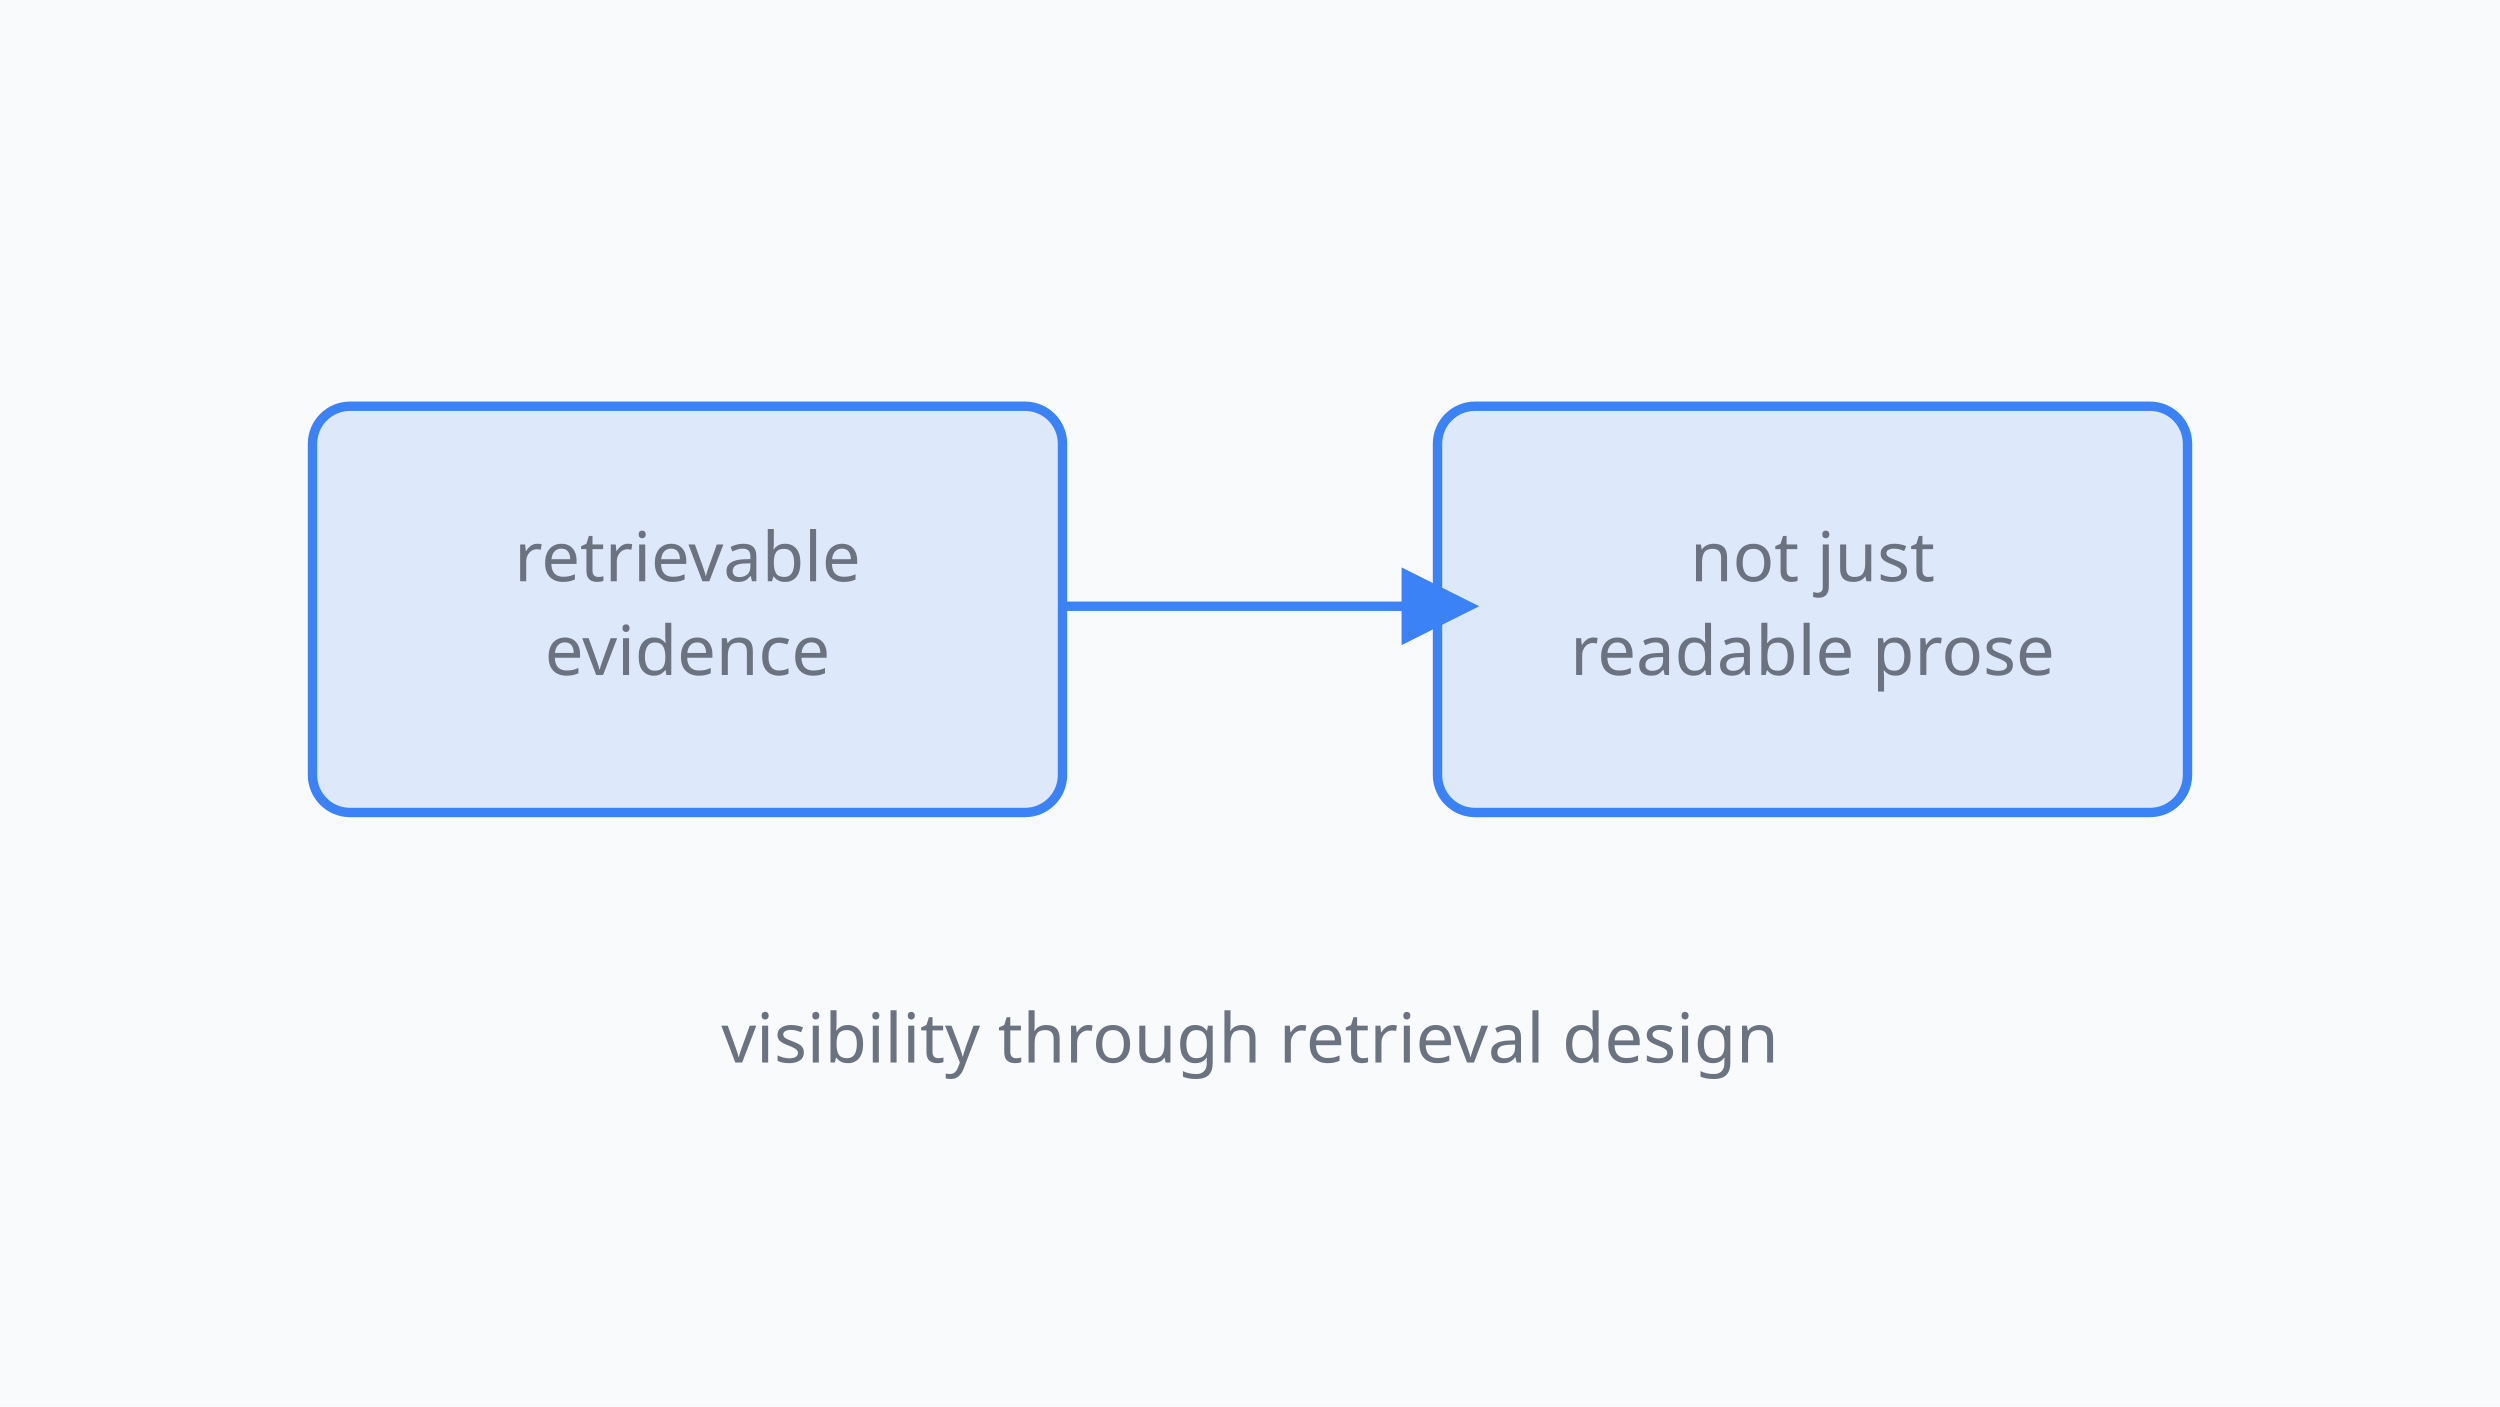
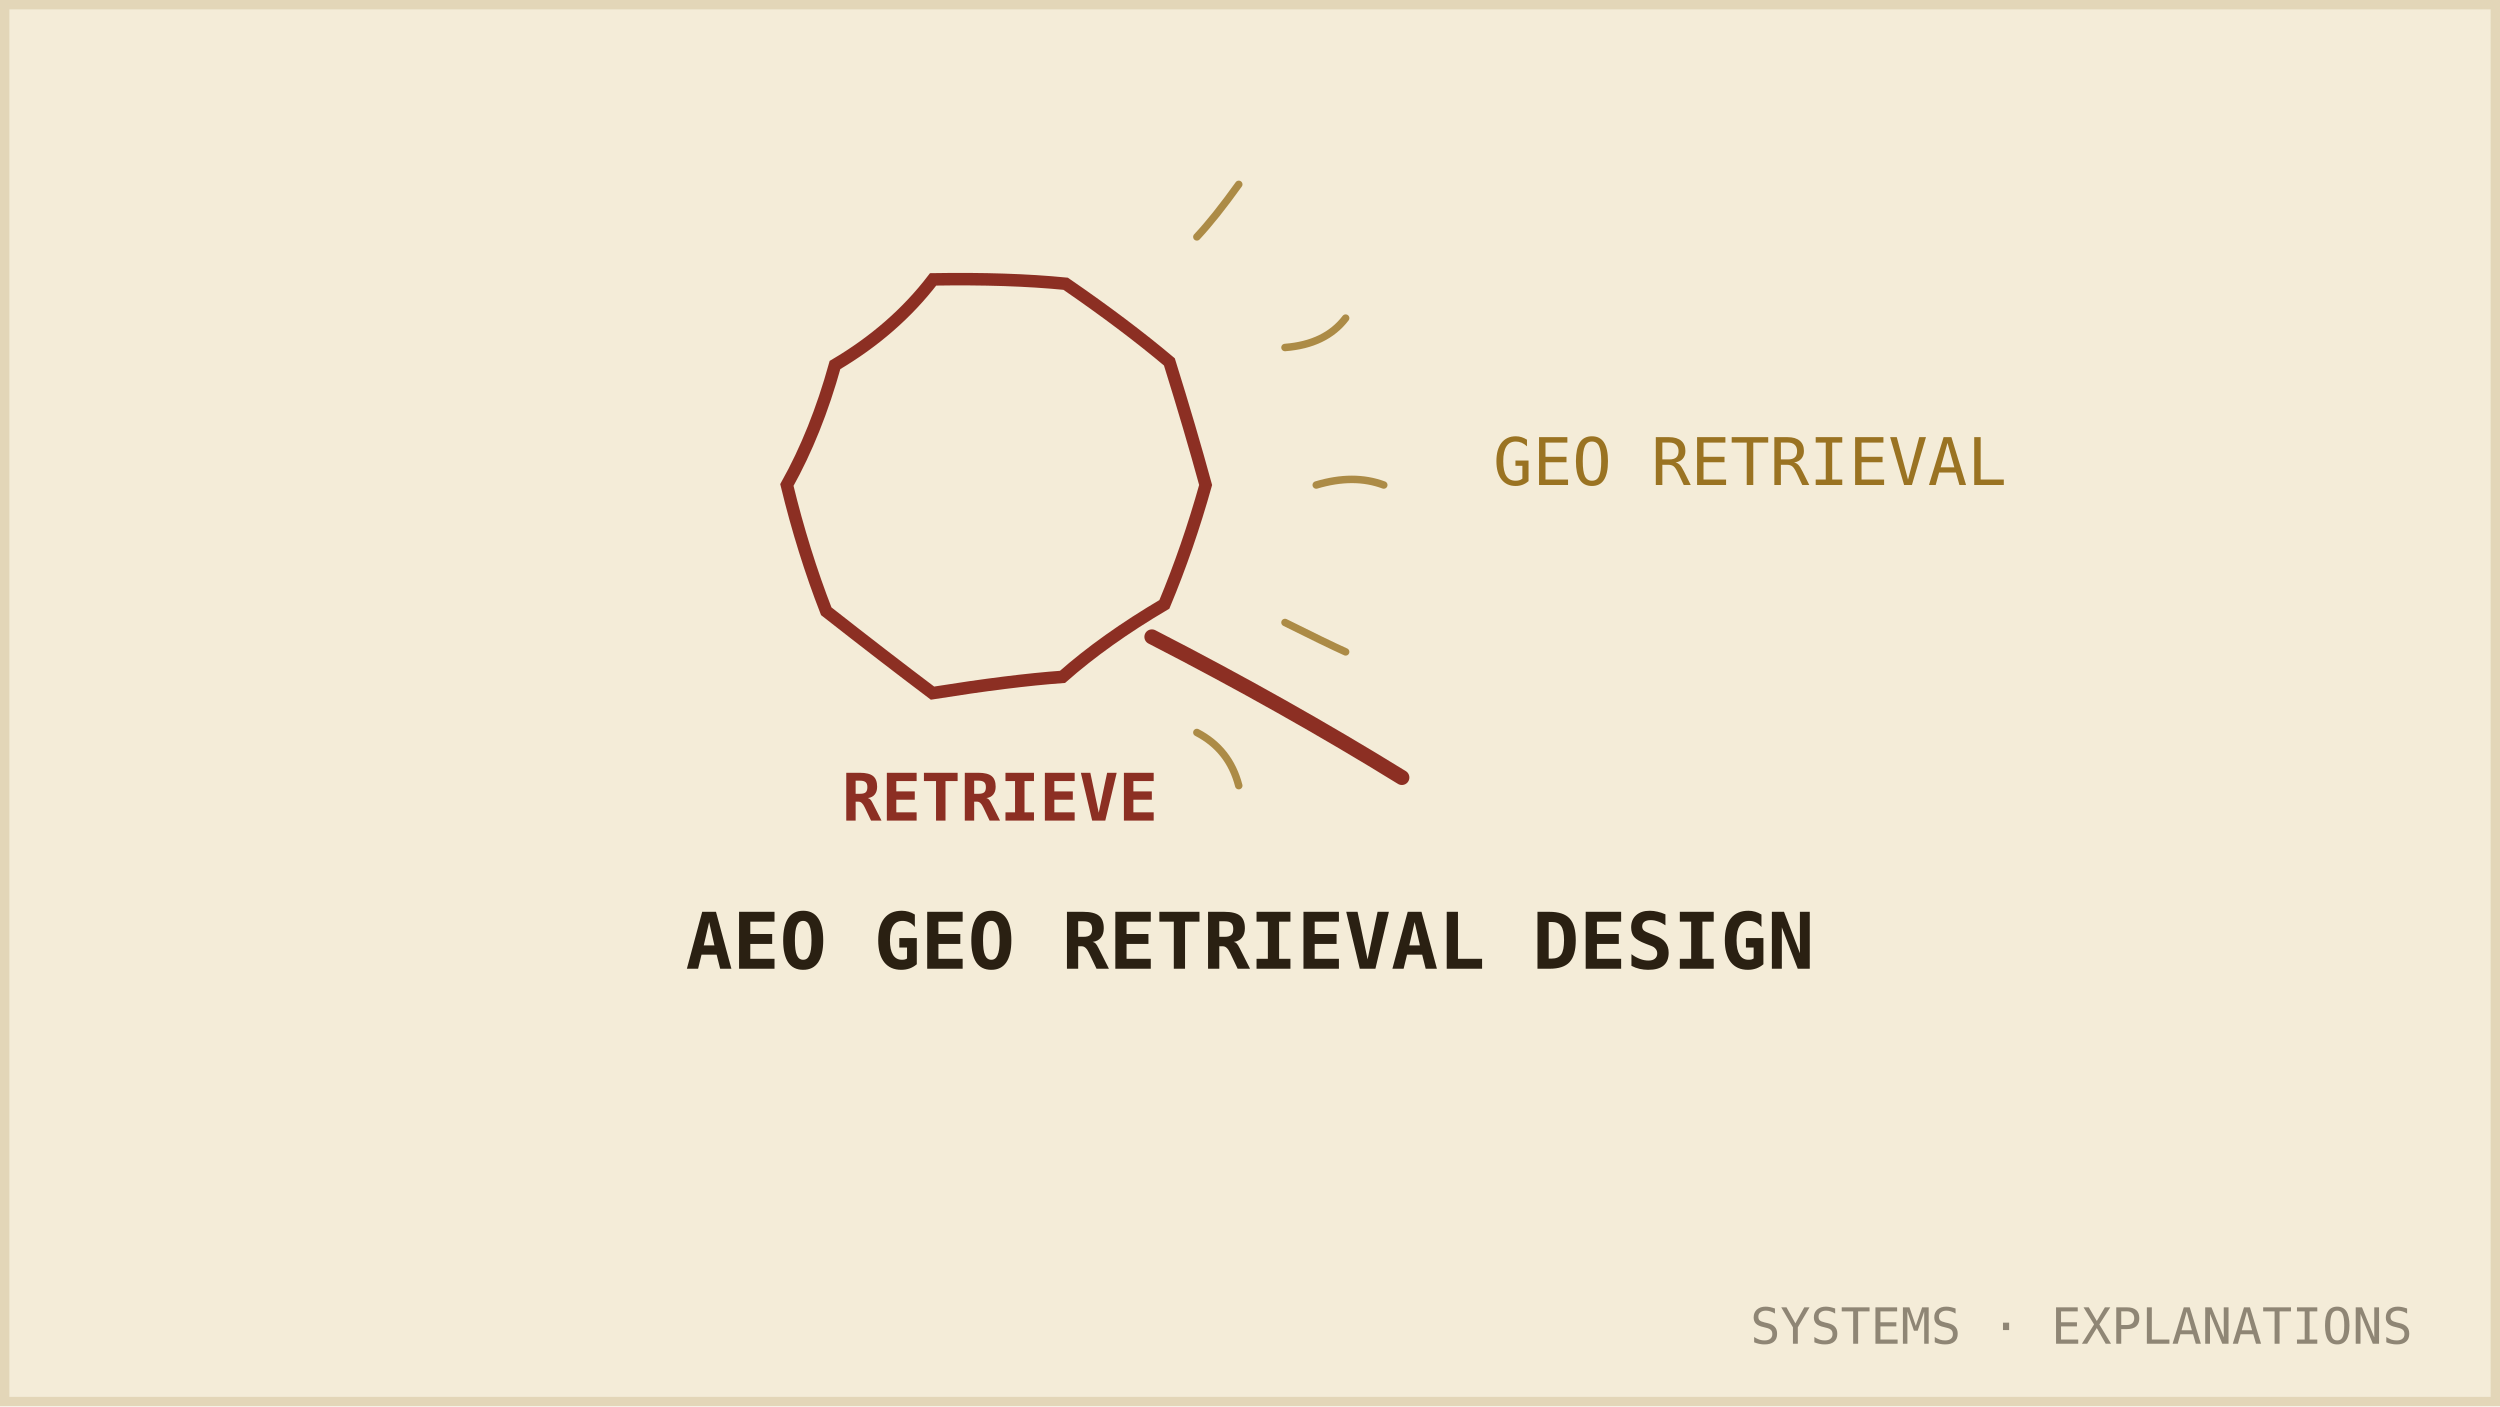
- <svg xmlns="http://www.w3.org/2000/svg" viewBox="0 0 400 225" role="img" aria-labelledby="title desc">
-   <rect width="400" height="225" fill="#f9fafb" />
-   <g stroke="#3b82f6" stroke-width="1.5" fill="none">
-     <rect x="50" y="65" width="120" height="65" rx="6" />
-     <rect x="230" y="65" width="120" height="65" rx="6" />
-     <line x1="170" y1="97" x2="230" y2="97" />
-     <polygon points="225,92 235,97 225,102" fill="#3b82f6" />
-   </g>
-   <g fill="#3b82f6" opacity="0.15">
-     <rect x="50" y="65" width="120" height="65" rx="6" />
-     <rect x="230" y="65" width="120" height="65" rx="6" />
-   </g>
-   <g font-family="system-ui, sans-serif" font-size="11" fill="#6b7280">
-     <text x="110" y="93" text-anchor="middle">retrievable</text>
-     <text x="110" y="108" text-anchor="middle">evidence</text>
-     <text x="290" y="93" text-anchor="middle">not just</text>
-     <text x="290" y="108" text-anchor="middle">readable prose</text>
-   </g>
-   <g font-family="system-ui, sans-serif" font-size="11" fill="#6b7280">
-     <text x="200" y="170" text-anchor="middle">visibility through retrieval design</text>
-   </g>
+ <svg xmlns="http://www.w3.org/2000/svg" viewBox="0 0 400 225" role="img" aria-labelledby="t d">
+   <rect width="400" height="225" fill="#f4ecd8" />
+   <rect x="0.75" y="0.75" width="398.5" height="223.5" fill="none" stroke="#e3d6b8" stroke-width="1.5" />
+   <path d="M 192.9 77.6 Q 190.1 87.6 186.3 96.7 Q 176.8 102.3 170.0 108.3 Q 161.7 108.9 149.2 110.9 Q 141.5 105.1 132.2 97.8 Q 128.5 88.3 125.9 77.6 Q 130.6 69.2 133.6 58.4 Q 143.1 52.8 149.3 44.7 Q 161.4 44.5 170.5 45.4 Q 180.1 52.0 187.1 57.9 Q 190.5 68.8 192.9 77.6 Z" stroke="#8c2f23" stroke-width="2.00" fill="none" />
+   <path d="M 184.3 101.9 Q 205.5 112.8 224.3 124.4" stroke="#8c2f23" stroke-width="2.40" fill="none" stroke-linecap="round" />
+   <path d="M 191.5 37.9 Q 194.4 34.8 198.2 29.5" stroke="#9a7322" stroke-width="1.20" fill="none" stroke-linecap="round" opacity="0.8" />
+   <path d="M 205.6 55.6 Q 212.1 55.1 215.3 50.9" stroke="#9a7322" stroke-width="1.20" fill="none" stroke-linecap="round" opacity="0.8" />
+   <path d="M 210.6 77.6 Q 216.6 75.8 221.4 77.6" stroke="#9a7322" stroke-width="1.20" fill="none" stroke-linecap="round" opacity="0.8" />
+   <path d="M 205.6 99.6 Q 212.2 102.9 215.3 104.3" stroke="#9a7322" stroke-width="1.20" fill="none" stroke-linecap="round" opacity="0.8" />
+   <path d="M 191.5 117.2 Q 196.7 119.9 198.2 125.7" stroke="#9a7322" stroke-width="1.20" fill="none" stroke-linecap="round" opacity="0.8" />
+   <text x="160.0" y="131.3" font-family="'JetBrains Mono', ui-monospace, monospace" font-size="10.5" fill="#8c2f23" font-weight="700" text-anchor="middle">RETRIEVE</text>
+   <text x="280.0" y="77.6" font-family="'JetBrains Mono', ui-monospace, monospace" font-size="10.5" fill="#9a7322" text-anchor="middle">GEO RETRIEVAL</text>
+   <text x="200.0" y="155.0" font-family="'JetBrains Mono', ui-monospace, monospace" font-size="12.5" fill="#2a2012" font-weight="700" text-anchor="middle">AEO GEO RETRIEVAL DESIGN</text>
+   <text x="386" y="215" font-family="'JetBrains Mono', ui-monospace, monospace" font-size="8.0" fill="#2a2012" opacity="0.5" text-anchor="end">SYSTEMS · EXPLANATIONS</text>
</svg>
